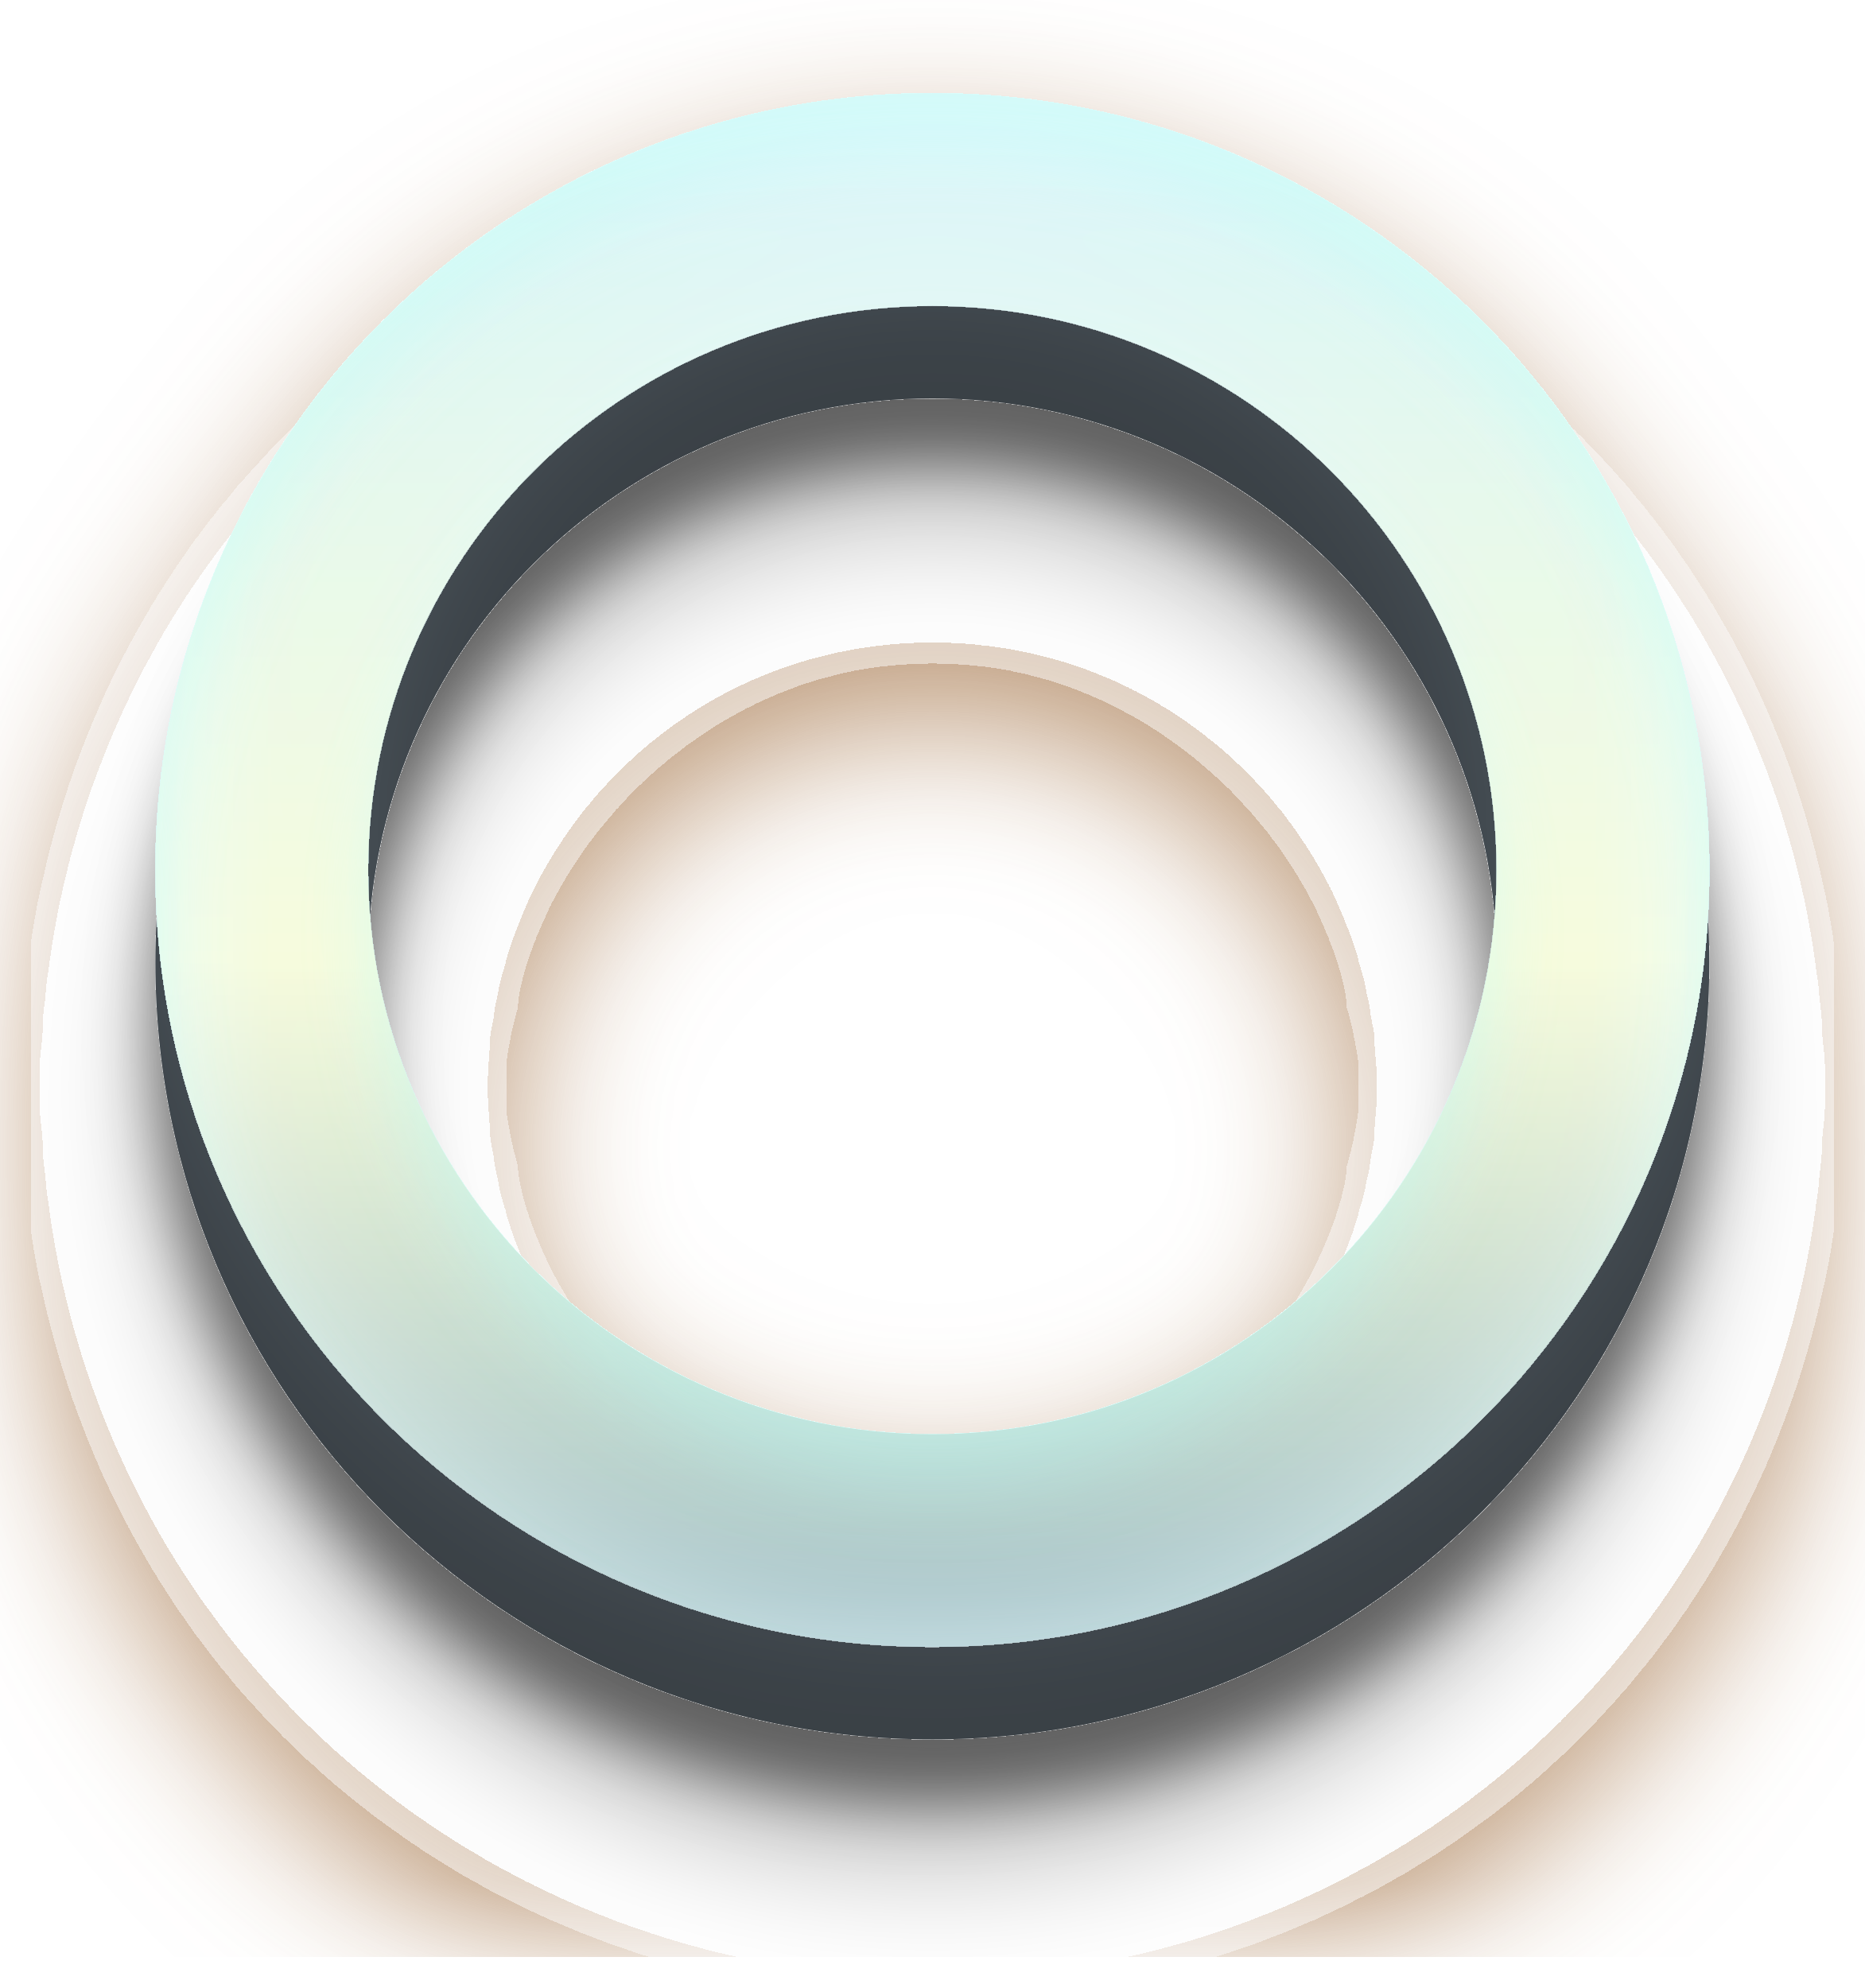
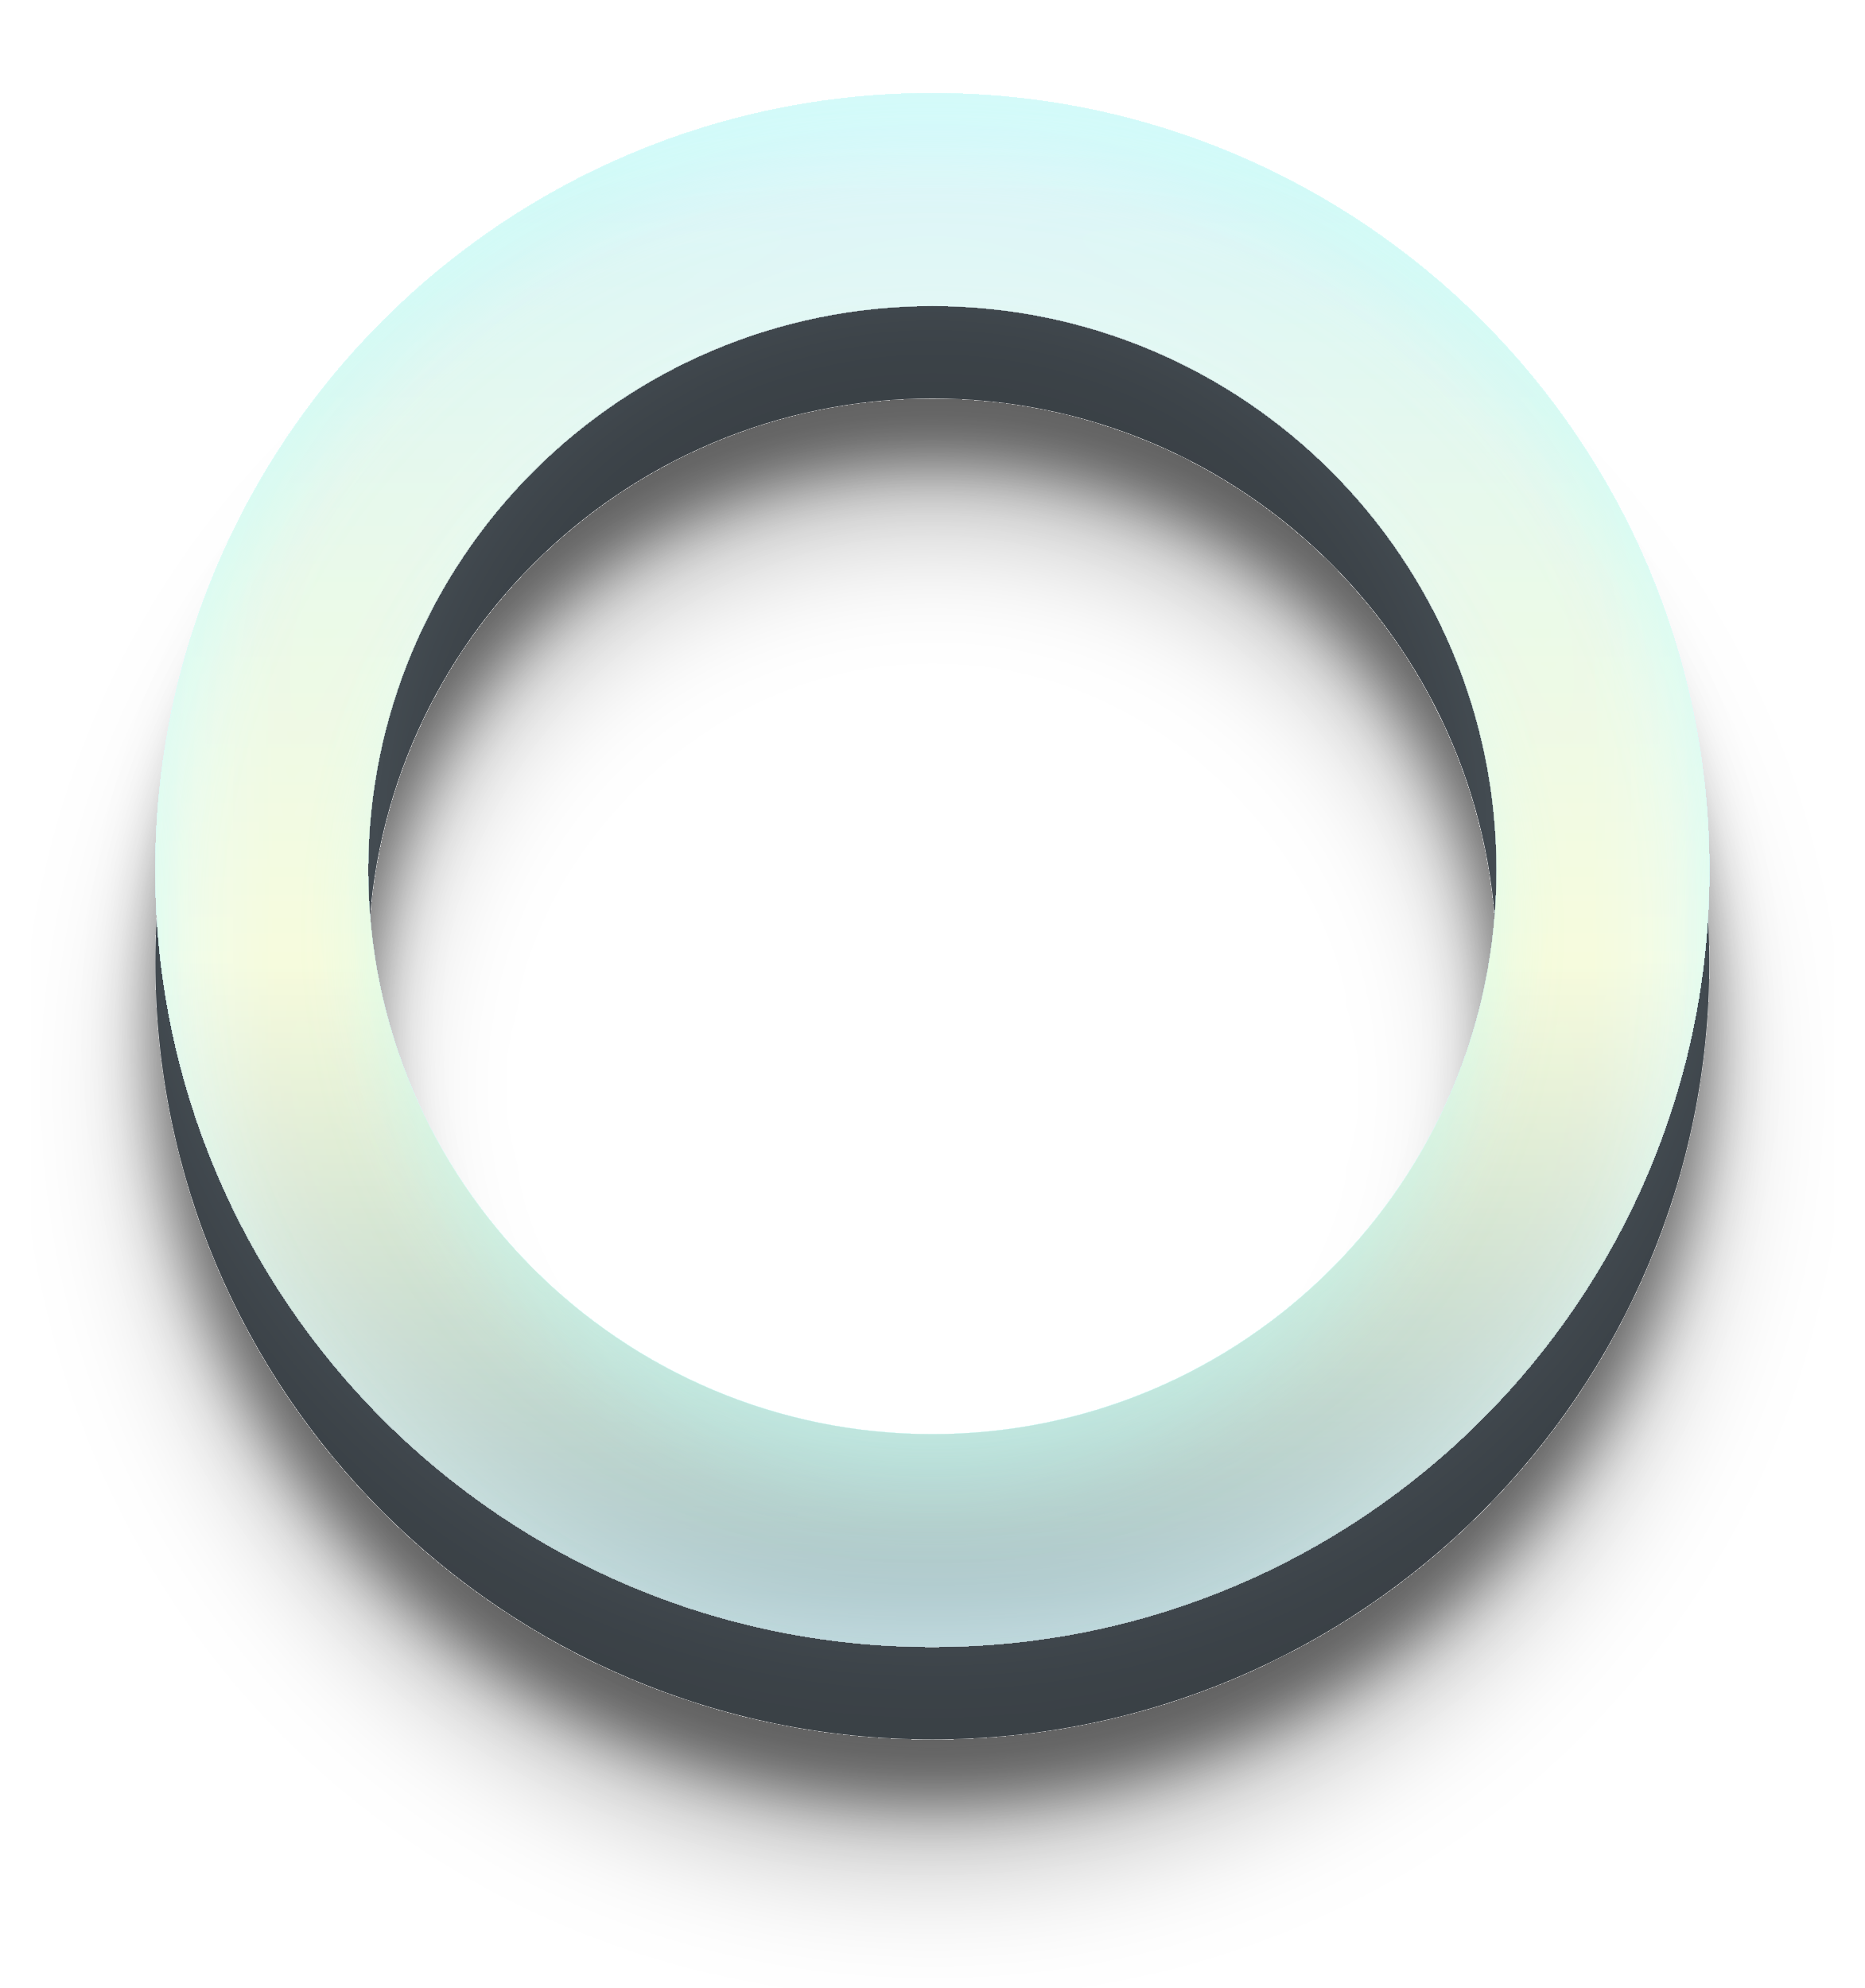
<svg xmlns="http://www.w3.org/2000/svg" preserveAspectRatio="none" overflow="visible" style="display: block;" width="60" height="63.976" viewBox="0 0 60 63.976" fill="none">
-   <g id="o" filter="url(#filter0_d_0_4)">
+   <g id="o">
    <g id="Subtract" filter="url(#filter1_ddi_0_4)">
      <path d="M30 5.976C43.807 5.976 55 17.169 55 30.976C55 44.783 43.807 55.976 30 55.976C16.193 55.976 5 44.783 5 30.976C5 17.169 16.193 5.976 30 5.976ZM30 12.822C19.974 12.822 11.846 20.95 11.846 30.976C11.846 41.003 19.974 49.13 30 49.13C40.027 49.13 48.155 41.003 48.155 30.976C48.155 20.95 40.027 12.822 30 12.822Z" fill="#4D565D" />
    </g>
    <g id="Subtract_2" filter="url(#filter2_ii_0_4)">
      <path d="M30 3C43.807 3 55 14.193 55 28C55 41.807 43.807 53 30 53C16.193 53 5 41.807 5 28C5 14.193 16.193 3 30 3ZM30 9.846C19.974 9.846 11.846 17.973 11.846 28C11.846 38.026 19.974 46.154 30 46.154C40.027 46.154 48.155 38.027 48.155 28C48.155 17.973 40.027 9.846 30 9.846Z" fill="url(#paint0_linear_0_4)" />
    </g>
  </g>
  <defs>
-     <filter id="filter0_d_0_4" x="0" y="0" width="60" height="62.976" filterUnits="userSpaceOnUse" color-interpolation-filters="sRGB">
-       <feFlood flood-opacity="0" result="BackgroundImageFix" />
-       <feColorMatrix in="SourceAlpha" type="matrix" values="0 0 0 0 0 0 0 0 0 0 0 0 0 0 0 0 0 0 127 0" result="hardAlpha" />
-       <feOffset dy="2" />
-       <feGaussianBlur stdDeviation="2.5" />
-       <feComposite in2="hardAlpha" operator="out" />
-       <feColorMatrix type="matrix" values="0 0 0 0 0.519 0 0 0 0 0.264 0 0 0 0 0.026 0 0 0 0.55 0" />
-       <feBlend mode="normal" in2="BackgroundImageFix" result="effect1_dropShadow_0_4" />
-       <feBlend mode="normal" in="SourceGraphic" in2="effect1_dropShadow_0_4" result="shape" />
-     </filter>
    <filter id="filter1_ddi_0_4" x="1" y="1.976" width="58" height="62" filterUnits="userSpaceOnUse" color-interpolation-filters="sRGB">
      <feFlood flood-opacity="0" result="BackgroundImageFix" />
      <feColorMatrix in="SourceAlpha" type="matrix" values="0 0 0 0 0 0 0 0 0 0 0 0 0 0 0 0 0 0 127 0" result="hardAlpha" />
      <feOffset dy="4" />
      <feGaussianBlur stdDeviation="2" />
      <feComposite in2="hardAlpha" operator="out" />
      <feColorMatrix type="matrix" values="0 0 0 0 0 0 0 0 0 0 0 0 0 0 0 0 0 0 0.25 0" />
      <feBlend mode="normal" in2="BackgroundImageFix" result="effect1_dropShadow_0_4" />
      <feColorMatrix in="SourceAlpha" type="matrix" values="0 0 0 0 0 0 0 0 0 0 0 0 0 0 0 0 0 0 127 0" result="hardAlpha" />
      <feOffset dy="2" />
      <feGaussianBlur stdDeviation="1" />
      <feComposite in2="hardAlpha" operator="out" />
      <feColorMatrix type="matrix" values="0 0 0 0 0 0 0 0 0 0 0 0 0 0 0 0 0 0 0.5 0" />
      <feBlend mode="normal" in2="effect1_dropShadow_0_4" result="effect2_dropShadow_0_4" />
      <feBlend mode="normal" in="SourceGraphic" in2="effect2_dropShadow_0_4" result="shape" />
      <feColorMatrix in="SourceAlpha" type="matrix" values="0 0 0 0 0 0 0 0 0 0 0 0 0 0 0 0 0 0 127 0" result="hardAlpha" />
      <feOffset dy="-4" />
      <feGaussianBlur stdDeviation="2" />
      <feComposite in2="hardAlpha" operator="arithmetic" k2="-1" k3="1" />
      <feColorMatrix type="matrix" values="0 0 0 0 0 0 0 0 0 0 0 0 0 0 0 0 0 0 0.25 0" />
      <feBlend mode="normal" in2="shape" result="effect3_innerShadow_0_4" />
    </filter>
    <filter id="filter2_ii_0_4" x="5" y="3" width="50" height="52" filterUnits="userSpaceOnUse" color-interpolation-filters="sRGB">
      <feFlood flood-opacity="0" result="BackgroundImageFix" />
      <feBlend mode="normal" in="SourceGraphic" in2="BackgroundImageFix" result="shape" />
      <feColorMatrix in="SourceAlpha" type="matrix" values="0 0 0 0 0 0 0 0 0 0 0 0 0 0 0 0 0 0 127 0" result="hardAlpha" />
      <feOffset />
      <feGaussianBlur stdDeviation="4" />
      <feComposite in2="hardAlpha" operator="arithmetic" k2="-1" k3="1" />
      <feColorMatrix type="matrix" values="0 0 0 0 0.92 0 0 0 0 0.985 0 0 0 0 1 0 0 0 1 0" />
      <feBlend mode="normal" in2="shape" result="effect1_innerShadow_0_4" />
      <feColorMatrix in="SourceAlpha" type="matrix" values="0 0 0 0 0 0 0 0 0 0 0 0 0 0 0 0 0 0 127 0" result="hardAlpha" />
      <feOffset dy="2" />
      <feGaussianBlur stdDeviation="1" />
      <feComposite in2="hardAlpha" operator="arithmetic" k2="-1" k3="1" />
      <feColorMatrix type="matrix" values="0 0 0 0 0.65 0 0 0 0 1 0 0 0 0 0.942 0 0 0 0.25 0" />
      <feBlend mode="normal" in2="effect1_innerShadow_0_4" result="effect2_innerShadow_0_4" />
    </filter>
    <linearGradient id="paint0_linear_0_4" x1="30" y1="3" x2="30" y2="53" gradientUnits="userSpaceOnUse">
      <stop stop-color="#CFF2F9" />
      <stop offset="0.558" stop-color="#FEFCC6" />
      <stop offset="1" stop-color="#7DA2A9" />
    </linearGradient>
  </defs>
</svg>
